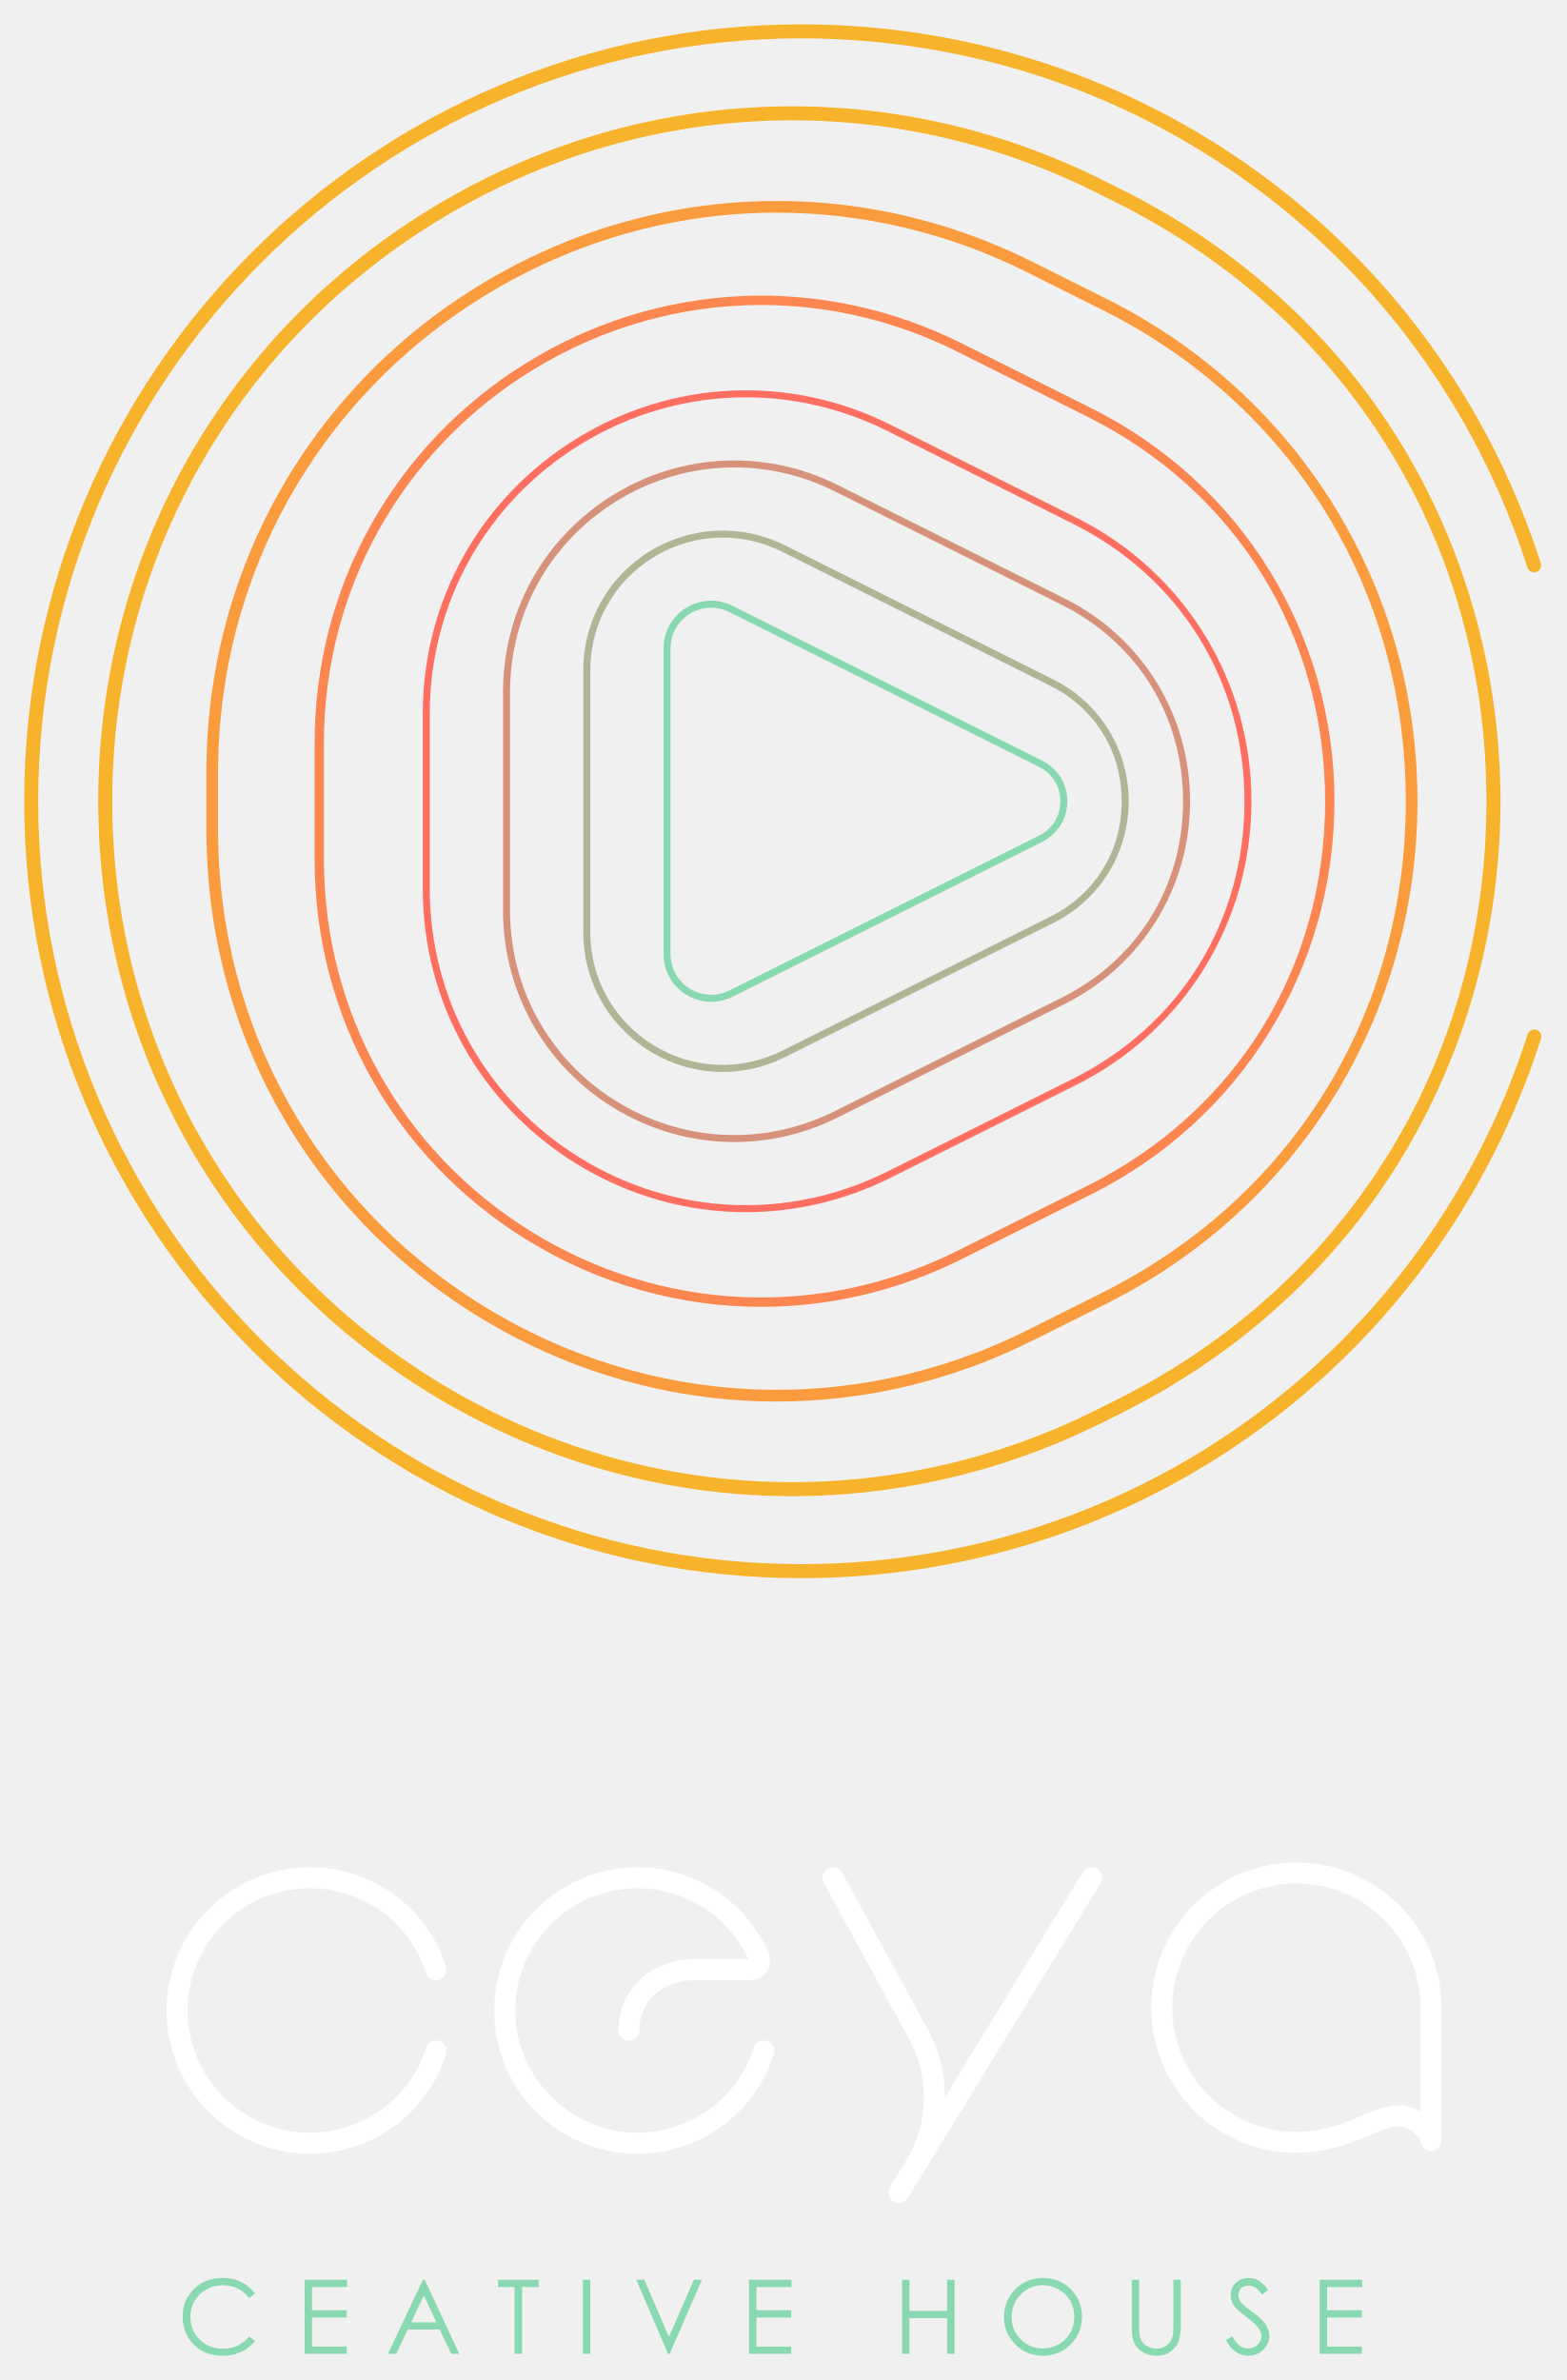
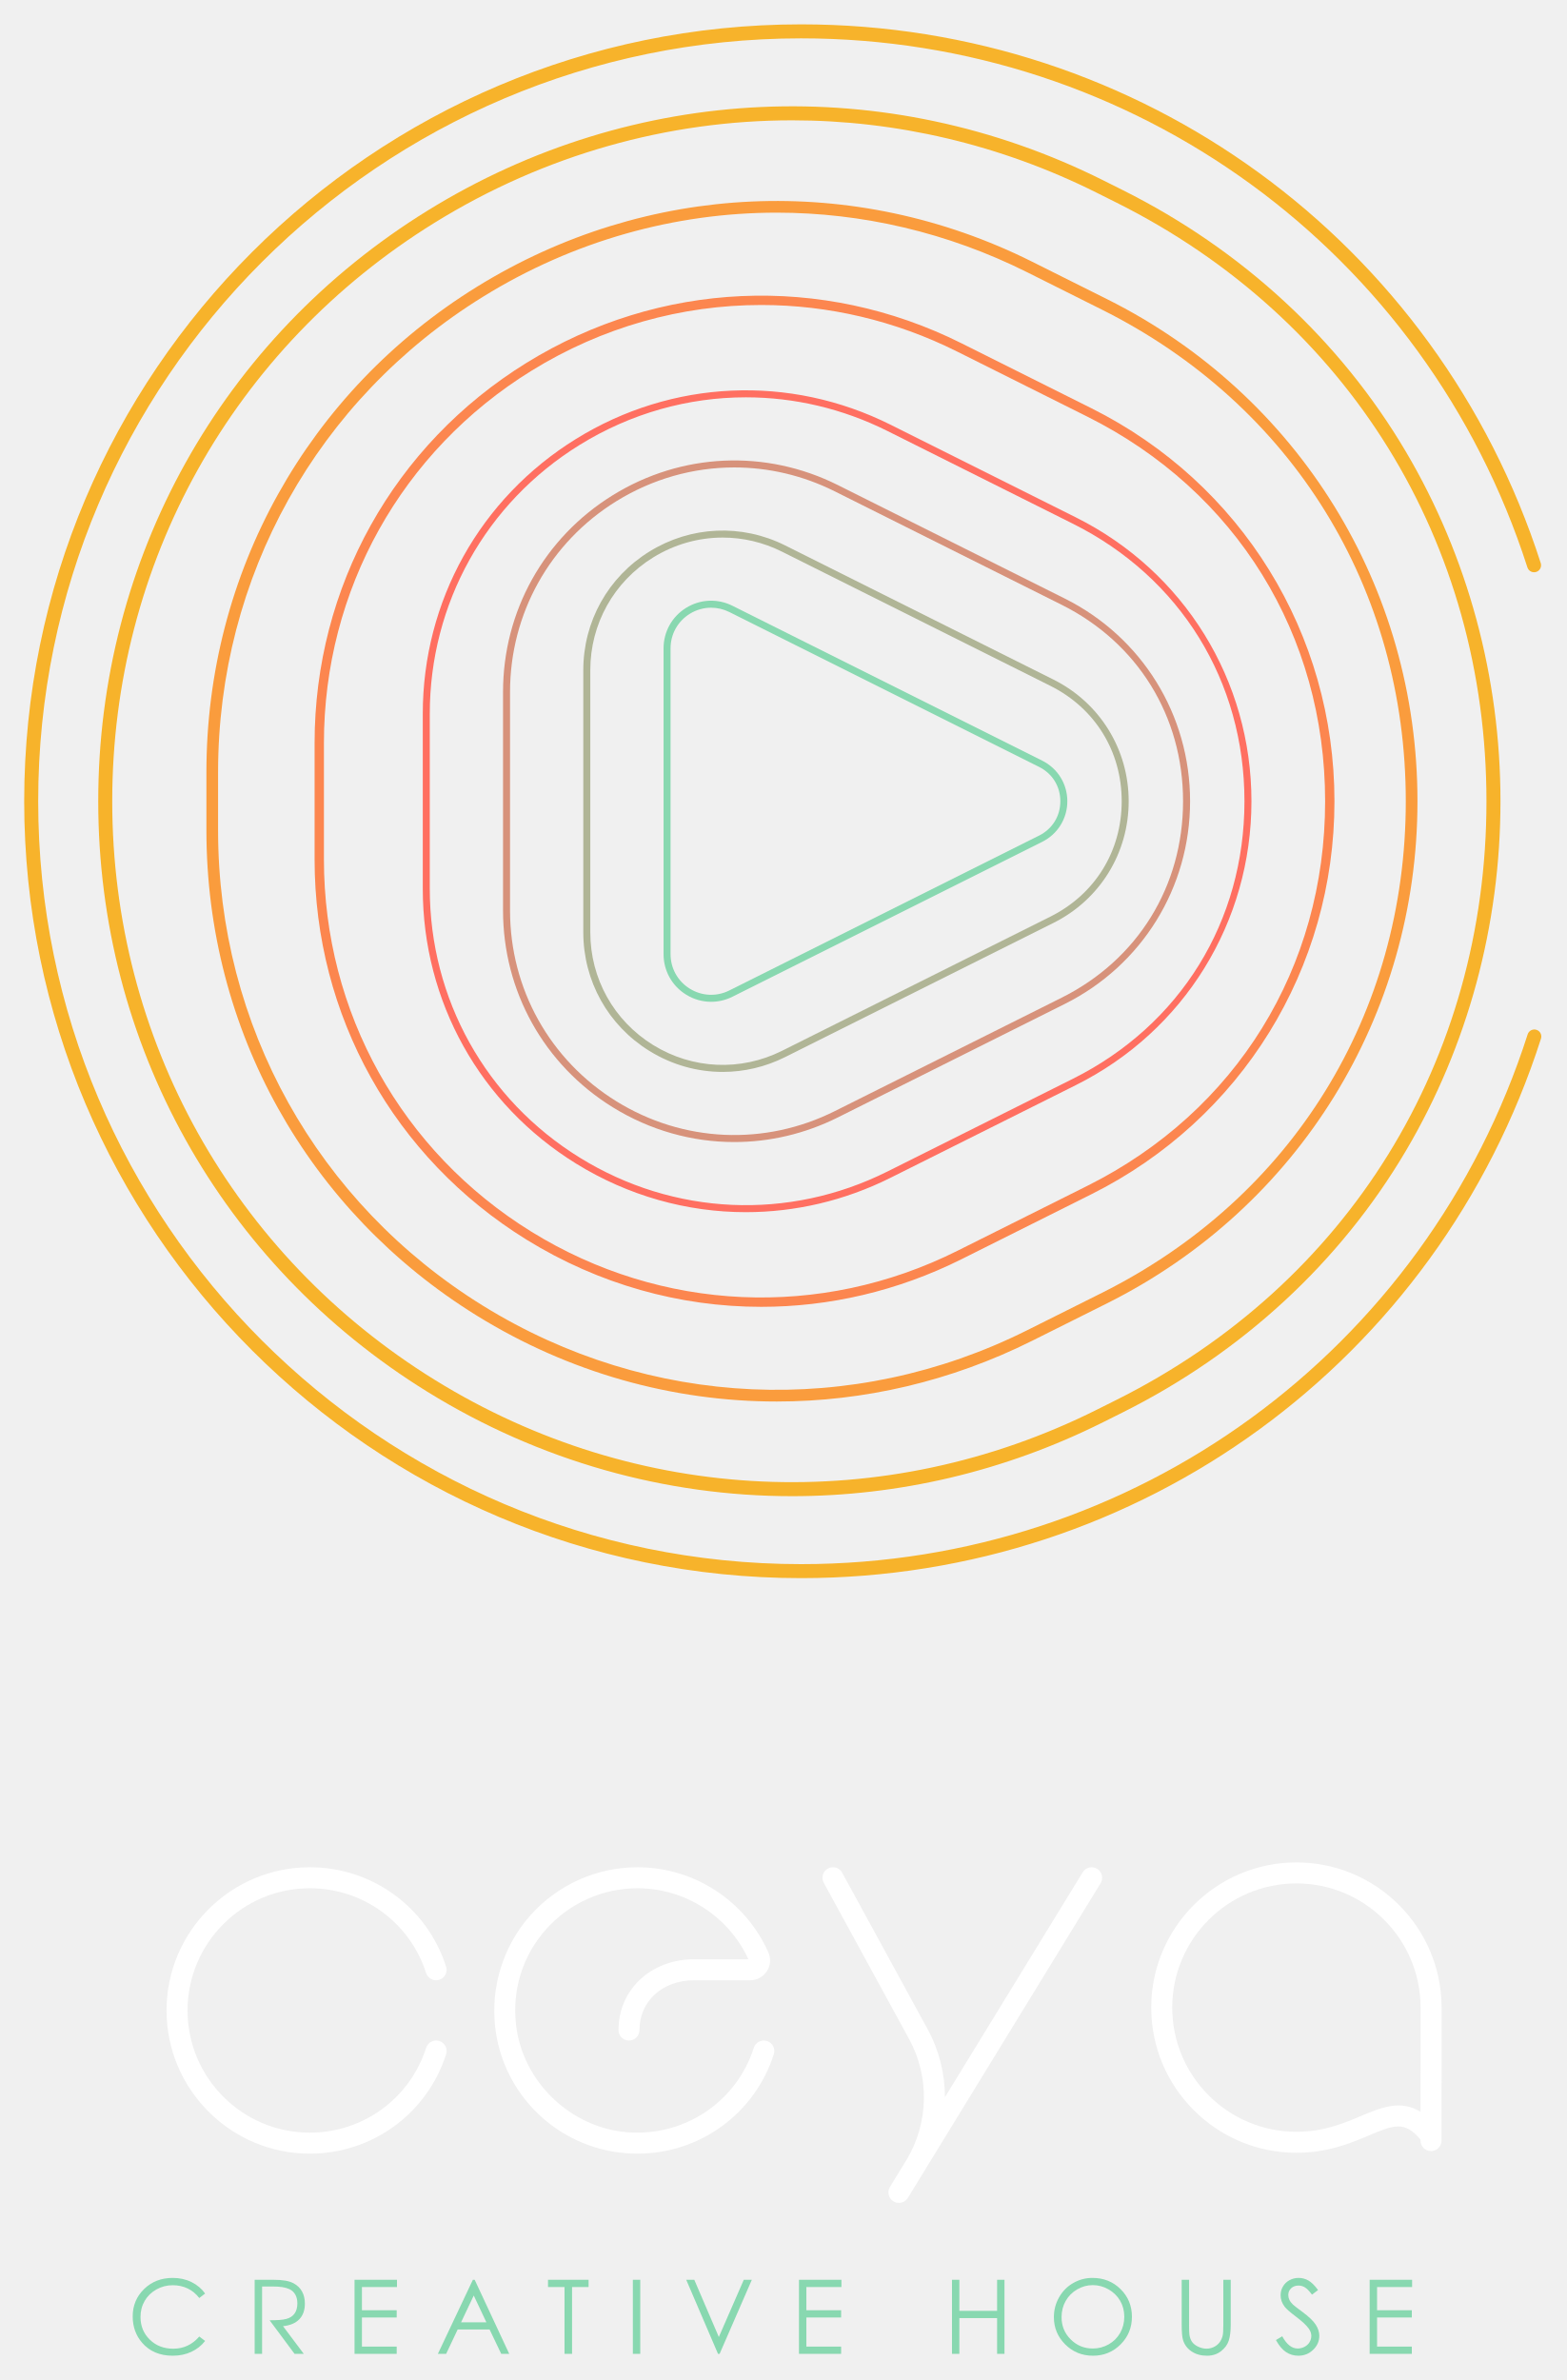
<svg xmlns="http://www.w3.org/2000/svg" viewBox="779.1 278.6 387.8 589.2" role="img" aria-label="Ceya Creative House">
  <path fill="#88D8B0" d="M955.148 429.044C953.317 429.044 951.494 429.55 949.87 430.553C946.887 432.398 945.105 435.594 945.105 439.101L945.105 514.817C945.105 518.324 946.887 521.52 949.871 523.365C952.857 525.209 956.512 525.375 959.647 523.803L1036.35 485.453C1039.63 483.81 1041.6 480.634 1041.6 476.957C1041.6 473.282 1039.63 470.106 1036.35 468.464L959.647 430.113C958.217 429.398 956.679 429.044 955.148 429.044M955.146 526.608C953.001 526.608 950.864 526.014 948.96 524.838C945.461 522.676 943.373 518.93 943.373 514.817L943.373 439.101C943.373 434.988 945.461 431.242 948.96 429.08C952.458 426.919 956.742 426.726 960.422 428.563L1037.12 466.914C1040.95 468.827 1043.33 472.677 1043.33 476.957C1043.33 481.24 1040.95 485.089 1037.12 487.002L960.422 525.353C958.745 526.192 956.941 526.608 955.146 526.608" />
  <path fill="#B0B596" d="M958.011 411.683C952.038 411.683 946.09 413.334 940.79 416.61C931.05 422.63 925.236 433.059 925.236 444.509L925.236 509.408C925.236 520.857 931.05 531.287 940.79 537.307C950.527 543.322 962.454 543.858 972.697 538.741L1039.14 505.521C1050.19 499.995 1056.79 489.317 1056.79 476.959C1056.79 464.599 1050.19 453.921 1039.14 448.395L972.697 415.175C968.031 412.842 963.012 411.683 958.011 411.683M958.009 543.968C951.722 543.968 945.459 542.229 939.879 538.78C929.625 532.442 923.503 521.463 923.503 509.408L923.503 444.509C923.503 432.454 929.625 421.474 939.879 415.136C950.135 408.798 962.694 408.236 973.472 413.625L1039.91 446.845C1051.39 452.585 1058.52 464.124 1058.52 476.959C1058.52 489.793 1051.39 501.332 1039.91 507.071L973.472 540.291C968.559 542.748 963.275 543.968 958.009 543.968" />
  <path fill="#D7927B" d="M960.875 394.321C950.76 394.321 940.686 397.12 931.709 402.667C915.214 412.862 905.366 430.524 905.366 449.916L905.366 504C905.366 523.391 915.214 541.054 931.709 551.248C948.203 561.442 968.406 562.349 985.749 553.679L1041.93 525.589C1060.75 516.18 1071.98 498 1071.98 476.959C1071.98 455.915 1060.75 437.735 1041.93 428.326L985.749 400.236C977.844 396.284 969.345 394.321 960.875 394.321M960.873 561.329C950.443 561.329 940.055 558.444 930.798 552.722C913.788 542.209 903.633 523.995 903.633 504L903.633 449.916C903.633 429.92 913.788 411.706 930.798 401.194C947.81 390.683 968.641 389.746 986.524 398.686L1042.7 426.776C1061.83 436.341 1073.72 455.57 1073.72 476.959C1073.72 498.345 1061.83 517.574 1042.7 527.139L986.524 555.229C978.373 559.305 969.609 561.329 960.873 561.329" />
  <path fill="#FF6F61" d="M963.741 376.962C949.483 376.962 935.281 380.906 922.627 388.726C899.377 403.096 885.496 427.993 885.496 455.326L885.496 498.591C885.496 525.923 899.377 550.82 922.627 565.19C945.876 579.562 974.353 580.844 998.8 568.618L1044.72 545.658C1071.31 532.366 1087.18 506.684 1087.18 476.959C1087.18 447.233 1071.31 421.551 1044.72 408.258L998.8 385.298C987.659 379.728 975.68 376.962 963.741 376.962M963.739 578.689C949.165 578.689 934.65 574.659 921.716 566.664C897.951 551.976 883.763 526.529 883.763 498.591L883.763 455.326C883.763 427.388 897.951 401.941 921.716 387.253C945.481 372.565 974.587 371.255 999.575 383.748L1045.49 406.709C1072.27 420.099 1088.91 447.016 1088.91 476.959C1088.91 506.899 1072.27 533.818 1045.49 547.208L999.575 570.168C988.187 575.862 975.944 578.689 963.739 578.689" />
  <path fill="#FC864F" d="M967.558 354.105C947.83 354.105 928.18 359.562 910.671 370.383C878.499 390.266 859.291 424.716 859.291 462.537L859.291 491.38C859.291 529.2 878.499 563.652 910.672 583.534C942.843 603.415 982.244 605.188 1016.07 588.275L1048.31 572.156C1085.15 553.735 1107.15 518.148 1107.15 476.959C1107.15 435.768 1085.15 400.181 1048.31 381.76L1016.07 365.641C1000.66 357.932 984.08 354.105 967.558 354.105M967.556 602.124C947.407 602.124 927.341 596.552 909.457 585.501C876.599 565.194 856.982 530.007 856.982 491.38L856.982 462.537C856.982 423.909 876.599 388.724 909.457 368.417C942.314 348.114 982.557 346.302 1017.11 363.573L1049.34 379.693C1086.42 398.233 1109.46 435.502 1109.46 476.959C1109.46 518.414 1086.42 555.683 1049.34 574.224L1017.11 590.343C1001.36 598.216 984.429 602.124 967.556 602.124" />
  <path fill="#FA9C3D" d="M971.379 331.245C946.179 331.245 921.081 338.216 898.716 352.038C857.622 377.436 833.088 421.439 833.088 469.748L833.088 484.17C833.088 532.478 857.622 576.481 898.715 601.879C939.808 627.275 990.138 629.541 1033.35 607.936L1051.9 598.658C1099 575.109 1127.12 529.613 1127.12 476.959C1127.12 424.303 1099 378.808 1051.9 355.259L1033.35 345.98C1013.65 336.135 992.48 331.245 971.379 331.245M971.377 625.562C945.651 625.562 920.029 618.445 897.197 604.336C855.246 578.408 830.2 533.486 830.2 484.17L830.2 469.748C830.2 420.43 855.246 375.509 897.197 349.581C939.147 323.653 990.525 321.339 1034.64 343.398L1053.2 352.677C1100.57 376.366 1130.01 423.987 1130.01 476.959C1130.01 529.93 1100.57 577.55 1053.2 601.239L1034.64 610.518C1014.53 620.57 992.919 625.562 971.377 625.562" />
  <path fill="#F7B32B" d="M975.198 308.388C944.528 308.388 913.98 316.872 886.759 333.695C836.744 364.605 806.884 418.161 806.884 476.957C806.884 535.755 836.744 589.311 886.759 620.223C936.774 651.134 998.031 653.89 1050.62 627.595L1055.5 625.155C1112.85 596.48 1147.09 541.08 1147.09 476.959C1147.09 412.837 1112.85 357.437 1055.5 328.761L1050.62 326.321C1026.65 314.337 1000.88 308.388 975.198 308.388M975.196 648.997C943.894 648.997 912.718 640.339 884.937 623.171C833.893 591.624 803.419 536.965 803.419 476.959C803.419 416.953 833.893 362.294 884.937 330.746C935.982 299.199 998.498 296.389 1052.17 323.221L1057.05 325.661C1086.64 340.459 1110.89 362.873 1127.18 390.479C1142.47 416.407 1150.56 446.311 1150.56 476.959C1150.56 507.606 1142.47 537.51 1127.18 563.437C1110.89 591.043 1086.64 613.457 1057.05 628.255L1052.17 630.695C1027.71 642.924 1001.41 648.997 975.196 648.997" />
  <path fill="#F7B32B" d="M977.419 669.287C871.369 669.287 785.09 583.008 785.09 476.959C785.09 370.908 871.369 284.629 977.419 284.629C1061.28 284.629 1134.87 338.231 1160.53 418.007C1160.82 418.919 1160.32 419.896 1159.41 420.188C1158.49 420.478 1157.52 419.98 1157.23 419.07C1132.03 340.73 1059.77 288.095 977.419 288.095C873.279 288.095 788.555 372.818 788.555 476.959C788.555 581.098 873.279 665.822 977.419 665.822C1059.86 665.822 1132.14 613.115 1157.29 534.667C1157.58 533.76 1158.55 533.254 1159.47 533.547C1160.38 533.84 1160.88 534.814 1160.59 535.726C1134.98 615.613 1061.37 669.287 977.419 669.287" />
  <path fill="#FFFFFF" d="M855.783 811.764C836.236 811.764 820.332 795.861 820.332 776.314C820.332 756.767 836.236 740.864 855.783 740.864C871.24 740.864 884.804 750.743 889.534 765.45C889.973 766.815 889.222 768.279 887.856 768.719C886.491 769.155 885.025 768.407 884.586 767.04C880.549 754.493 868.974 746.061 855.783 746.061C839.101 746.061 825.53 759.633 825.53 776.314C825.53 792.995 839.101 806.566 855.783 806.566C868.988 806.566 880.567 798.123 884.596 785.559C885.035 784.192 886.499 783.439 887.864 783.877C889.23 784.315 889.983 785.779 889.545 787.146C884.824 801.871 871.256 811.764 855.783 811.764" />
  <path fill="#FFFFFF" d="M936.897 811.764C935.955 811.764 935.01 811.727 934.059 811.652C917.153 810.331 903.534 797.162 901.676 780.342C900.561 770.255 903.772 760.169 910.487 752.672C917.208 745.168 926.837 740.864 936.904 740.864C950.927 740.864 963.656 749.153 969.335 761.981C969.998 763.482 969.856 765.204 968.954 766.59C968.037 768.001 966.485 768.844 964.807 768.844L950.906 768.844C943.086 768.844 937.411 774.025 937.411 781.163C937.411 782.598 936.248 783.762 934.812 783.762C933.377 783.762 932.214 782.598 932.214 781.163C932.214 771.177 940.25 763.646 950.906 763.646L964.382 763.646C959.443 752.948 948.71 746.061 936.904 746.061C928.312 746.061 920.095 749.735 914.359 756.139C908.545 762.631 905.876 771.025 906.842 779.771C908.402 793.883 920.276 805.362 934.464 806.472C948.55 807.549 961.416 798.974 965.715 785.559C966.154 784.192 967.614 783.444 968.984 783.877C970.351 784.315 971.104 785.779 970.666 787.146C965.917 801.959 952.273 811.764 936.897 811.764" />
  <path fill="#FFFFFF" d="M1001.64 823.952C1001.17 823.952 1000.7 823.828 1000.28 823.57C999.056 822.82 998.672 821.219 999.421 819.996L1003.14 813.92C1003.15 813.905 1003.16 813.89 1003.17 813.875L1003.54 813.279C1009.02 804.178 1009.27 792.752 1004.17 783.414L983.031 744.709C982.342 743.45 982.806 741.871 984.067 741.182C985.322 740.492 986.904 740.956 987.593 742.218L1008.73 780.923C1011.6 786.172 1013.03 791.982 1013.03 797.787L1047.14 742.106C1047.89 740.881 1049.49 740.501 1050.71 741.247C1051.93 741.996 1052.32 743.597 1051.57 744.82L1007.92 816.076C1007.9 816.11 1007.88 816.144 1007.86 816.176L1003.85 822.71C1003.36 823.51 1002.51 823.952 1001.64 823.952" />
  <path fill="#FFFFFF" d="M1100.04 744.864C1083.09 744.864 1069.3 758.655 1069.3 775.607C1069.3 792.557 1083.09 806.348 1100.04 806.348C1106.76 806.348 1111.67 804.281 1116 802.455C1121 800.352 1125.78 798.335 1130.77 801.401L1130.78 775.607C1130.78 758.655 1116.99 744.864 1100.04 744.864M1100.04 811.546C1080.22 811.546 1064.1 795.423 1064.1 775.607C1064.1 755.789 1080.22 739.666 1100.04 739.666C1119.86 739.666 1135.98 755.789 1135.98 775.607L1135.97 808.528C1135.97 809.963 1134.8 811.127 1133.37 811.127C1131.93 811.127 1130.77 809.963 1130.77 808.528L1130.77 808.284C1126.79 803.553 1124.12 804.679 1118.02 807.245C1113.47 809.162 1107.81 811.546 1100.04 811.546" />
-   <path fill="#88D8B0" d="M842.24 846.392L840.794 847.502C839.996 846.463 839.038 845.675 837.92 845.14C836.803 844.604 835.575 844.335 834.237 844.335C832.774 844.335 831.42 844.686 830.174 845.389C828.927 846.091 827.961 847.033 827.275 848.218C826.59 849.402 826.247 850.734 826.247 852.212C826.247 854.449 827.014 856.314 828.547 857.809C830.08 859.305 832.015 860.055 834.349 860.055C836.917 860.055 839.065 859.048 840.794 857.038L842.24 858.134C841.326 859.298 840.185 860.197 838.818 860.833C837.451 861.469 835.924 861.787 834.237 861.787C831.029 861.787 828.499 860.72 826.646 858.583C825.092 856.779 824.315 854.603 824.315 852.052C824.315 849.366 825.256 847.109 827.138 845.277C829.021 843.445 831.378 842.528 834.212 842.528C835.924 842.528 837.469 842.866 838.849 843.543C840.229 844.221 841.359 845.17 842.24 846.392" />
-   <path fill="#88D8B0" d="M854.508 842.99L865.017 842.99L865.017 844.785L856.34 844.785L856.34 850.531L864.942 850.531L864.942 852.326L856.34 852.326L856.34 859.531L864.942 859.531L864.942 861.326L854.508 861.326Z" />
-   <path fill="#88D8B0" d="M884.021 846.885L880.878 853.523L887.148 853.523ZM884.252 842.99L892.803 861.326L890.824 861.326L887.94 855.292L880.041 855.292L877.184 861.326L875.14 861.326L883.804 842.99Z" />
-   <path fill="#88D8B0" d="M902.402 844.785L902.402 842.99L912.449 842.99L912.449 844.785L908.36 844.785L908.36 861.326L906.491 861.326L906.491 844.785Z" />
-   <path fill="#88D8B0" d="M923.408 842.99L925.24 842.99L925.24 861.326L923.408 861.326Z" />
-   <path fill="#88D8B0" d="M936.622 842.99L938.617 842.99L944.694 857.155L950.87 842.99L952.865 842.99L944.886 861.326L944.488 861.326Z" />
-   <path fill="#88D8B0" d="M964.535 842.99L975.044 842.99L975.044 844.785L966.367 844.785L966.367 850.531L974.968 850.531L974.968 852.326L966.367 852.326L966.367 859.531L974.968 859.531L974.968 861.326L964.535 861.326Z" />
-   <path fill="#88D8B0" d="M1002.41 842.99L1004.24 842.99L1004.24 850.68L1013.58 850.68L1013.58 842.99L1015.41 842.99L1015.41 861.326L1013.58 861.326L1013.58 852.475L1004.24 852.475L1004.24 861.326L1002.41 861.326Z" />
-   <path fill="#88D8B0" d="M1037.26 844.311C1035.91 844.311 1034.62 844.665 1033.4 845.37C1032.19 846.077 1031.24 847.03 1030.56 848.228C1029.88 849.426 1029.54 850.759 1029.54 852.233C1029.54 854.41 1030.29 856.251 1031.8 857.752C1033.31 859.254 1035.13 860.004 1037.26 860.004C1038.69 860.004 1040 859.659 1041.21 858.969C1042.43 858.278 1043.37 857.334 1044.05 856.136C1044.73 854.94 1045.07 853.608 1045.07 852.145C1045.07 850.69 1044.73 849.373 1044.05 848.196C1043.37 847.02 1042.41 846.077 1041.18 845.37C1039.95 844.665 1038.64 844.311 1037.26 844.311M1037.18 842.528C1039.96 842.528 1042.28 843.455 1044.15 845.308C1046.03 847.16 1046.96 849.443 1046.96 852.152C1046.96 854.835 1046.03 857.112 1044.16 858.982C1042.29 860.852 1040.02 861.787 1037.33 861.787C1034.61 861.787 1032.32 860.857 1030.45 858.994C1028.58 857.133 1027.64 854.881 1027.64 852.238C1027.64 850.477 1028.07 848.844 1028.92 847.34C1029.77 845.835 1030.93 844.658 1032.4 843.805C1033.88 842.954 1035.47 842.528 1037.18 842.528" />
-   <path fill="#88D8B0" d="M1059.28 842.99L1061.11 842.99L1061.11 854.059C1061.11 855.372 1061.13 856.191 1061.18 856.514C1061.28 857.238 1061.49 857.842 1061.82 858.328C1062.15 858.813 1062.66 859.221 1063.35 859.549C1064.04 859.878 1064.74 860.042 1065.43 860.042C1066.04 860.042 1066.62 859.913 1067.18 859.656C1067.74 859.399 1068.2 859.04 1068.58 858.583C1068.95 858.126 1069.22 857.573 1069.4 856.925C1069.53 856.46 1069.59 855.504 1069.59 854.059L1069.59 842.99L1071.42 842.99L1071.42 854.059C1071.42 855.695 1071.26 857.02 1070.94 858.028C1070.62 859.038 1069.98 859.916 1069.02 860.666C1068.06 861.414 1066.9 861.788 1065.54 861.788C1064.06 861.788 1062.79 861.434 1061.73 860.727C1060.68 860.021 1059.97 859.086 1059.62 857.923C1059.39 857.208 1059.28 855.92 1059.28 854.059Z" />
-   <path fill="#88D8B0" d="M1082.61 857.909L1084.17 856.975C1085.27 858.994 1086.54 860.004 1087.97 860.004C1088.59 860.004 1089.17 859.86 1089.71 859.574C1090.25 859.286 1090.66 858.902 1090.94 858.42C1091.22 857.939 1091.37 857.428 1091.37 856.887C1091.37 856.273 1091.16 855.671 1090.74 855.08C1090.17 854.266 1089.12 853.285 1087.6 852.138C1086.07 850.984 1085.12 850.148 1084.75 849.632C1084.1 848.769 1083.77 847.833 1083.77 846.828C1083.77 846.03 1083.96 845.304 1084.35 844.647C1084.73 843.991 1085.27 843.473 1085.96 843.094C1086.65 842.717 1087.41 842.527 1088.22 842.527C1089.09 842.527 1089.9 842.742 1090.65 843.169C1091.4 843.597 1092.2 844.385 1093.04 845.532L1091.54 846.666C1090.85 845.752 1090.26 845.15 1089.77 844.859C1089.29 844.568 1088.76 844.422 1088.19 844.422C1087.45 844.422 1086.84 844.647 1086.37 845.096C1085.9 845.544 1085.67 846.097 1085.67 846.754C1085.67 847.151 1085.75 847.539 1085.92 847.913C1086.08 848.287 1086.39 848.693 1086.83 849.134C1087.07 849.366 1087.86 849.977 1089.2 850.967C1090.78 852.138 1091.87 853.182 1092.46 854.095C1093.05 855.009 1093.35 855.928 1093.35 856.85C1093.35 858.18 1092.84 859.335 1091.83 860.315C1090.82 861.296 1089.6 861.787 1088.15 861.787C1087.04 861.787 1086.03 861.489 1085.12 860.895C1084.21 860.301 1083.38 859.305 1082.61 857.909" />
-   <path fill="#88D8B0" d="M1105.81 842.99L1116.32 842.99L1116.32 844.785L1107.65 844.785L1107.65 850.531L1116.25 850.531L1116.25 852.326L1107.65 852.326L1107.65 859.531L1116.25 859.531L1116.25 861.326L1105.81 861.326Z" />
+   <path fill="#88D8B0" d="M829.878 846.392L828.432 847.502C827.634 846.463 826.676 845.675 825.558 845.14C824.441 844.604 823.213 844.335 821.875 844.335C820.412 844.335 819.058 844.686 817.812 845.389C816.565 846.091 815.599 847.033 814.913 848.218C814.228 849.402 813.885 850.734 813.885 852.212C813.885 854.449 814.652 856.314 816.185 857.809C817.718 859.305 819.653 860.055 821.987 860.055C824.555 860.055 826.703 859.048 828.432 857.038L829.878 858.134C828.964 859.298 827.823 860.197 826.456 860.833C825.089 861.469 823.562 861.787 821.875 861.787C818.667 861.787 816.137 860.72 814.284 858.583C812.730 856.779 811.953 854.603 811.953 852.052C811.953 849.366 812.894 847.109 814.776 845.277C816.659 843.445 819.016 842.528 821.850 842.528C823.562 842.528 825.107 842.866 826.487 843.543C827.867 844.221 828.997 845.17 829.878 846.392" />
+   <path fill="#88D8B0" d="M849.168 854.478C852.691 854.106 854.577 852.170 854.577 848.870C854.577 846.588 853.609 844.851 851.823 843.883C850.681 843.263 849.118 842.990 846.687 842.990L842.146 842.990L842.146 861.326L843.982 861.326L843.982 844.652L846.563 844.652C848.498 844.652 849.788 844.851 850.781 845.322C852.021 845.918 852.716 847.158 852.716 848.821C852.716 850.905 851.773 852.220 849.937 852.691C849.069 852.915 847.878 853.014 845.843 853.014L852.021 861.326L854.304 861.326Z" />
+   <path fill="#88D8B0" d="M866.870 842.99L877.379 842.99L877.379 844.785L868.702 844.785L868.702 850.531L877.304 850.531L877.304 852.326L868.702 852.326L868.702 859.531L877.304 859.531L877.304 861.326L866.870 861.326Z" />
+   <path fill="#88D8B0" d="M896.383 846.885L893.240 853.523L899.510 853.523ZM896.614 842.99L905.165 861.326L903.186 861.326L900.302 855.292L892.403 855.292L889.546 861.326L887.502 861.326L896.166 842.99Z" />
+   <path fill="#88D8B0" d="M914.764 844.785L914.764 842.99L924.811 842.99L924.811 844.785L920.722 844.785L920.722 861.326L918.853 861.326L918.853 844.785Z" />
+   <path fill="#88D8B0" d="M935.770 842.99L937.602 842.99L937.602 861.326L935.770 861.326Z" />
+   <path fill="#88D8B0" d="M948.984 842.99L950.979 842.99L957.056 857.155L963.232 842.99L965.227 842.99L957.248 861.326L956.850 861.326Z" />
+   <path fill="#88D8B0" d="M976.897 842.99L987.406 842.99L987.406 844.785L978.729 844.785L978.729 850.531L987.330 850.531L987.330 852.326L978.729 852.326L978.729 859.531L987.330 859.531L987.330 861.326L976.897 861.326Z" />
+   <path fill="#88D8B0" d="M1014.772 842.99L1016.602 842.99L1016.602 850.68L1025.942 850.68L1025.942 842.99L1027.772 842.99L1027.772 861.326L1025.942 861.326L1025.942 852.475L1016.602 852.475L1016.602 861.326L1014.772 861.326Z" />
+   <path fill="#88D8B0" d="M1049.622 844.311C1048.272 844.311 1046.982 844.665 1045.762 845.37C1044.552 846.077 1043.602 847.03 1042.922 848.228C1042.242 849.426 1041.902 850.759 1041.902 852.233C1041.902 854.41 1042.652 856.251 1044.162 857.752C1045.672 859.254 1047.492 860.004 1049.622 860.004C1051.052 860.004 1052.362 859.659 1053.572 858.969C1054.792 858.278 1055.732 857.334 1056.412 856.136C1057.092 854.94 1057.432 853.608 1057.432 852.145C1057.432 850.69 1057.092 849.373 1056.412 848.196C1055.732 847.02 1054.772 846.077 1053.542 845.37C1052.312 844.665 1051.002 844.311 1049.622 844.311M1049.542 842.528C1052.322 842.528 1054.642 843.455 1056.512 845.308C1058.392 847.16 1059.322 849.443 1059.322 852.152C1059.322 854.835 1058.392 857.112 1056.522 858.982C1054.652 860.852 1052.382 861.787 1049.692 861.787C1046.972 861.787 1044.682 860.857 1042.812 858.994C1040.942 857.133 1040.002 854.881 1040.002 852.238C1040.002 850.477 1040.432 848.844 1041.282 847.34C1042.132 845.835 1043.292 844.658 1044.762 843.805C1046.242 842.954 1047.832 842.528 1049.542 842.528" />
+   <path fill="#88D8B0" d="M1071.642 842.99L1073.472 842.99L1073.472 854.059C1073.472 855.372 1073.492 856.191 1073.542 856.514C1073.642 857.238 1073.852 857.842 1074.182 858.328C1074.512 858.813 1075.022 859.221 1075.712 859.549C1076.402 859.878 1077.102 860.042 1077.792 860.042C1078.402 860.042 1078.982 859.913 1079.542 859.656C1080.102 859.399 1080.562 859.04 1080.942 858.583C1081.312 858.126 1081.582 857.573 1081.762 856.925C1081.892 856.46 1081.952 855.504 1081.952 854.059L1081.952 842.99L1083.782 842.99L1083.782 854.059C1083.782 855.695 1083.622 857.02 1083.302 858.028C1082.982 859.038 1082.342 859.916 1081.382 860.666C1080.422 861.414 1079.262 861.788 1077.902 861.788C1076.422 861.788 1075.152 861.434 1074.092 860.727C1073.042 860.021 1072.332 859.086 1071.982 857.923C1071.752 857.208 1071.642 855.92 1071.642 854.059Z" />
+   <path fill="#88D8B0" d="M1094.972 857.909L1096.532 856.975C1097.632 858.994 1098.902 860.004 1100.332 860.004C1100.952 860.004 1101.532 859.86 1102.072 859.574C1102.612 859.286 1103.022 858.902 1103.302 858.42C1103.582 857.939 1103.732 857.428 1103.732 856.887C1103.732 856.273 1103.522 855.671 1103.102 855.08C1102.532 854.266 1101.482 853.285 1099.962 852.138C1098.432 850.984 1097.482 850.148 1097.112 849.632C1096.462 848.769 1096.132 847.833 1096.132 846.828C1096.132 846.03 1096.322 845.304 1096.712 844.647C1097.092 843.991 1097.632 843.473 1098.322 843.094C1099.012 842.717 1099.772 842.527 1100.582 842.527C1101.452 842.527 1102.262 842.742 1103.012 843.169C1103.762 843.597 1104.562 844.385 1105.402 845.532L1103.902 846.666C1103.212 845.752 1102.622 845.15 1102.132 844.859C1101.652 844.568 1101.122 844.422 1100.552 844.422C1099.812 844.422 1099.202 844.647 1098.732 845.096C1098.262 845.544 1098.032 846.097 1098.032 846.754C1098.032 847.151 1098.112 847.539 1098.282 847.913C1098.442 848.287 1098.752 848.693 1099.192 849.134C1099.432 849.366 1100.222 849.977 1101.562 850.967C1103.142 852.138 1104.232 853.182 1104.822 854.095C1105.412 855.009 1105.712 855.928 1105.712 856.85C1105.712 858.18 1105.202 859.335 1104.192 860.315C1103.182 861.296 1101.962 861.787 1100.512 861.787C1099.402 861.787 1098.392 861.489 1097.482 860.895C1096.572 860.301 1095.742 859.305 1094.972 857.909" />
+   <path fill="#88D8B0" d="M1118.172 842.99L1128.682 842.99L1128.682 844.785L1120.012 844.785L1120.012 850.531L1128.612 850.531L1128.612 852.326L1120.012 852.326L1120.012 859.531L1128.612 859.531L1128.612 861.326L1118.172 861.326Z" />
</svg>
